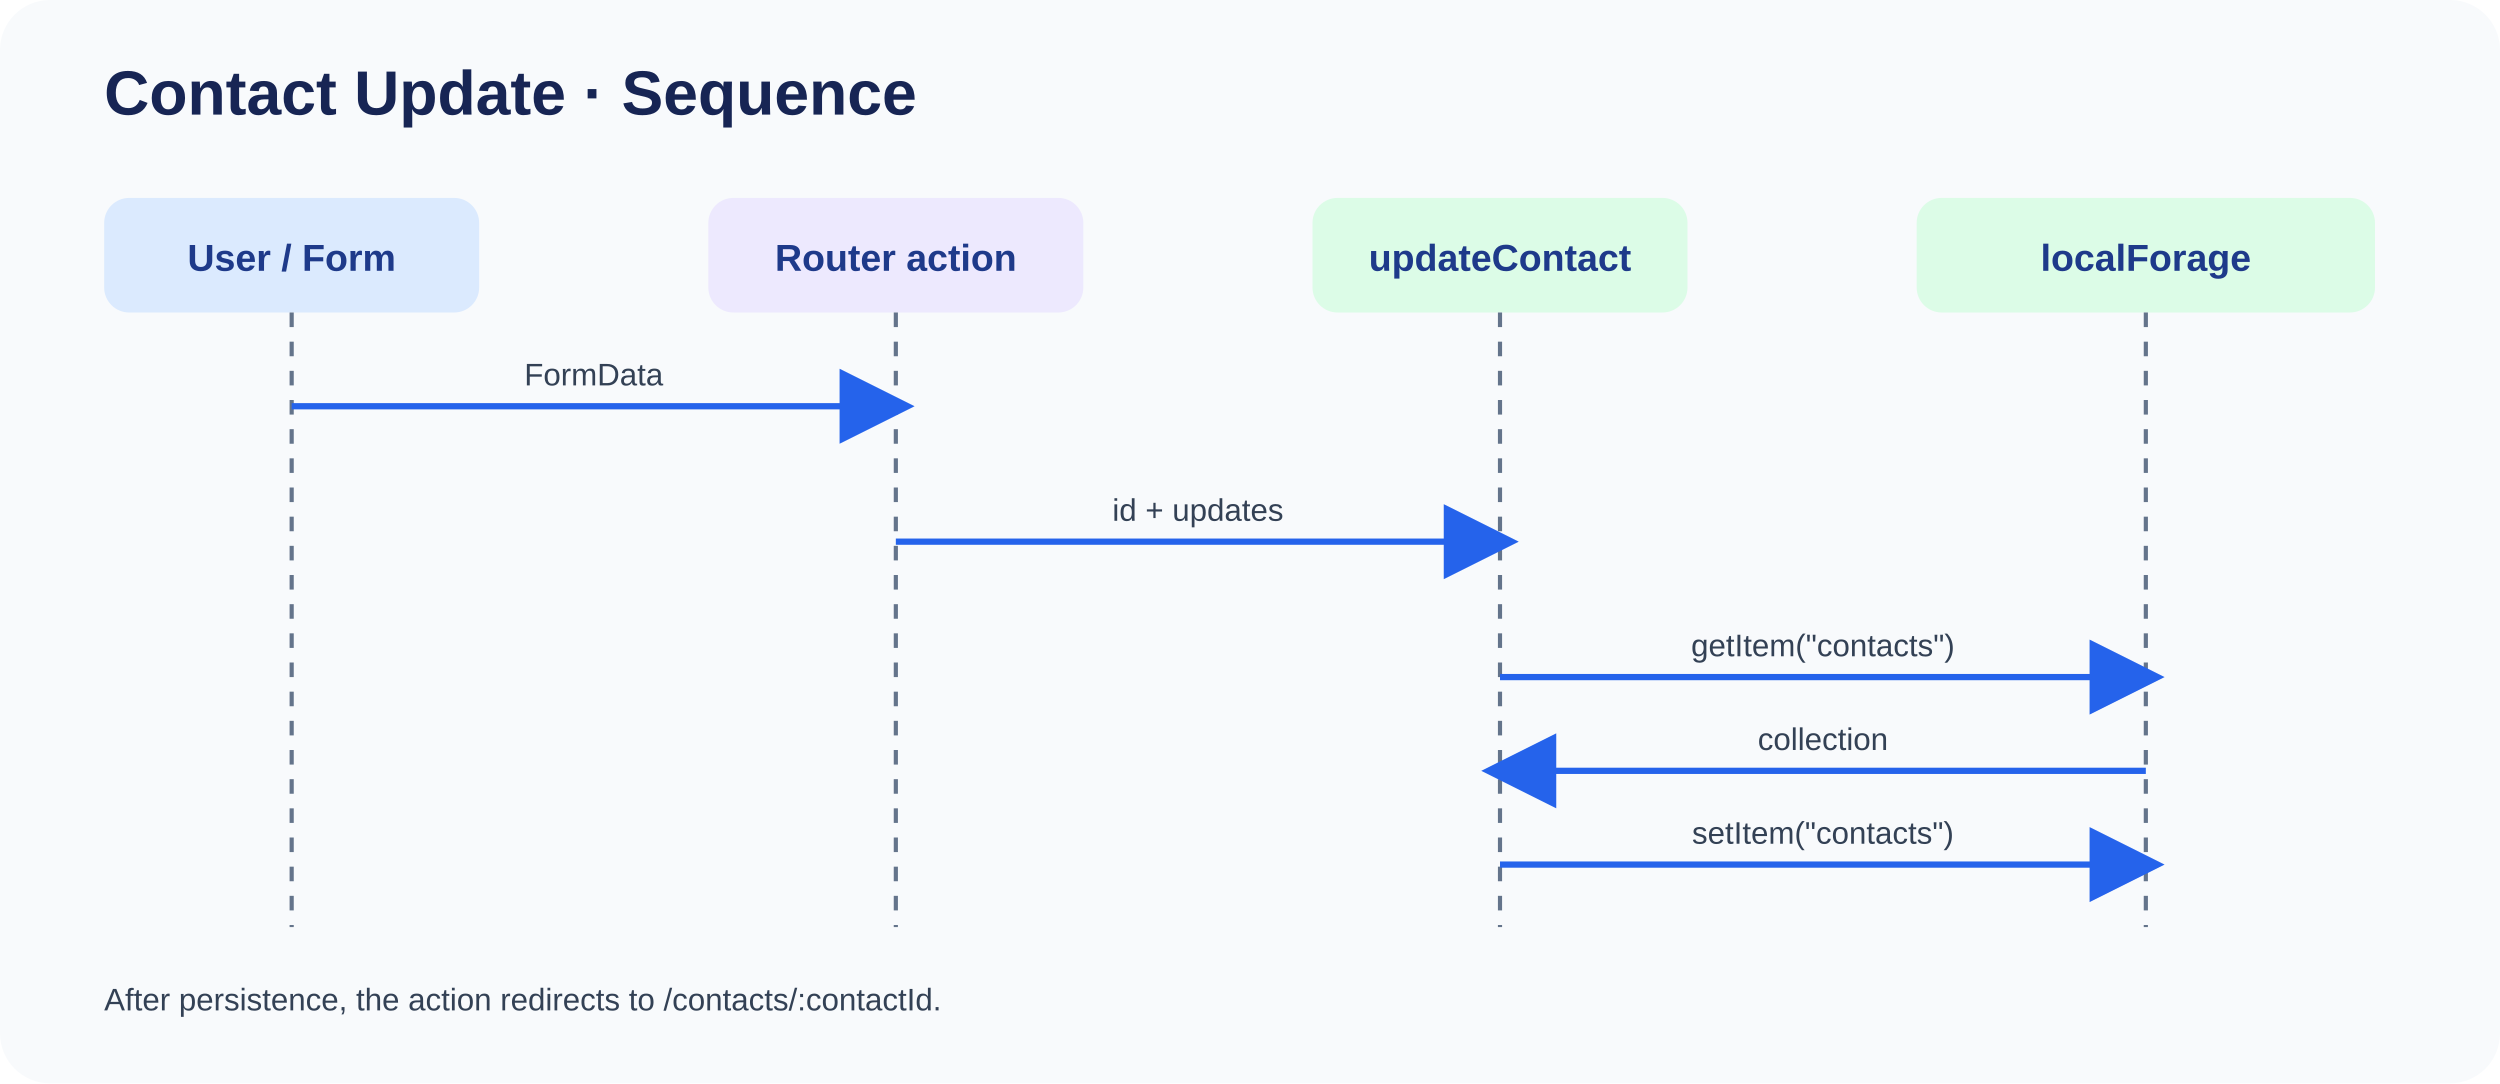
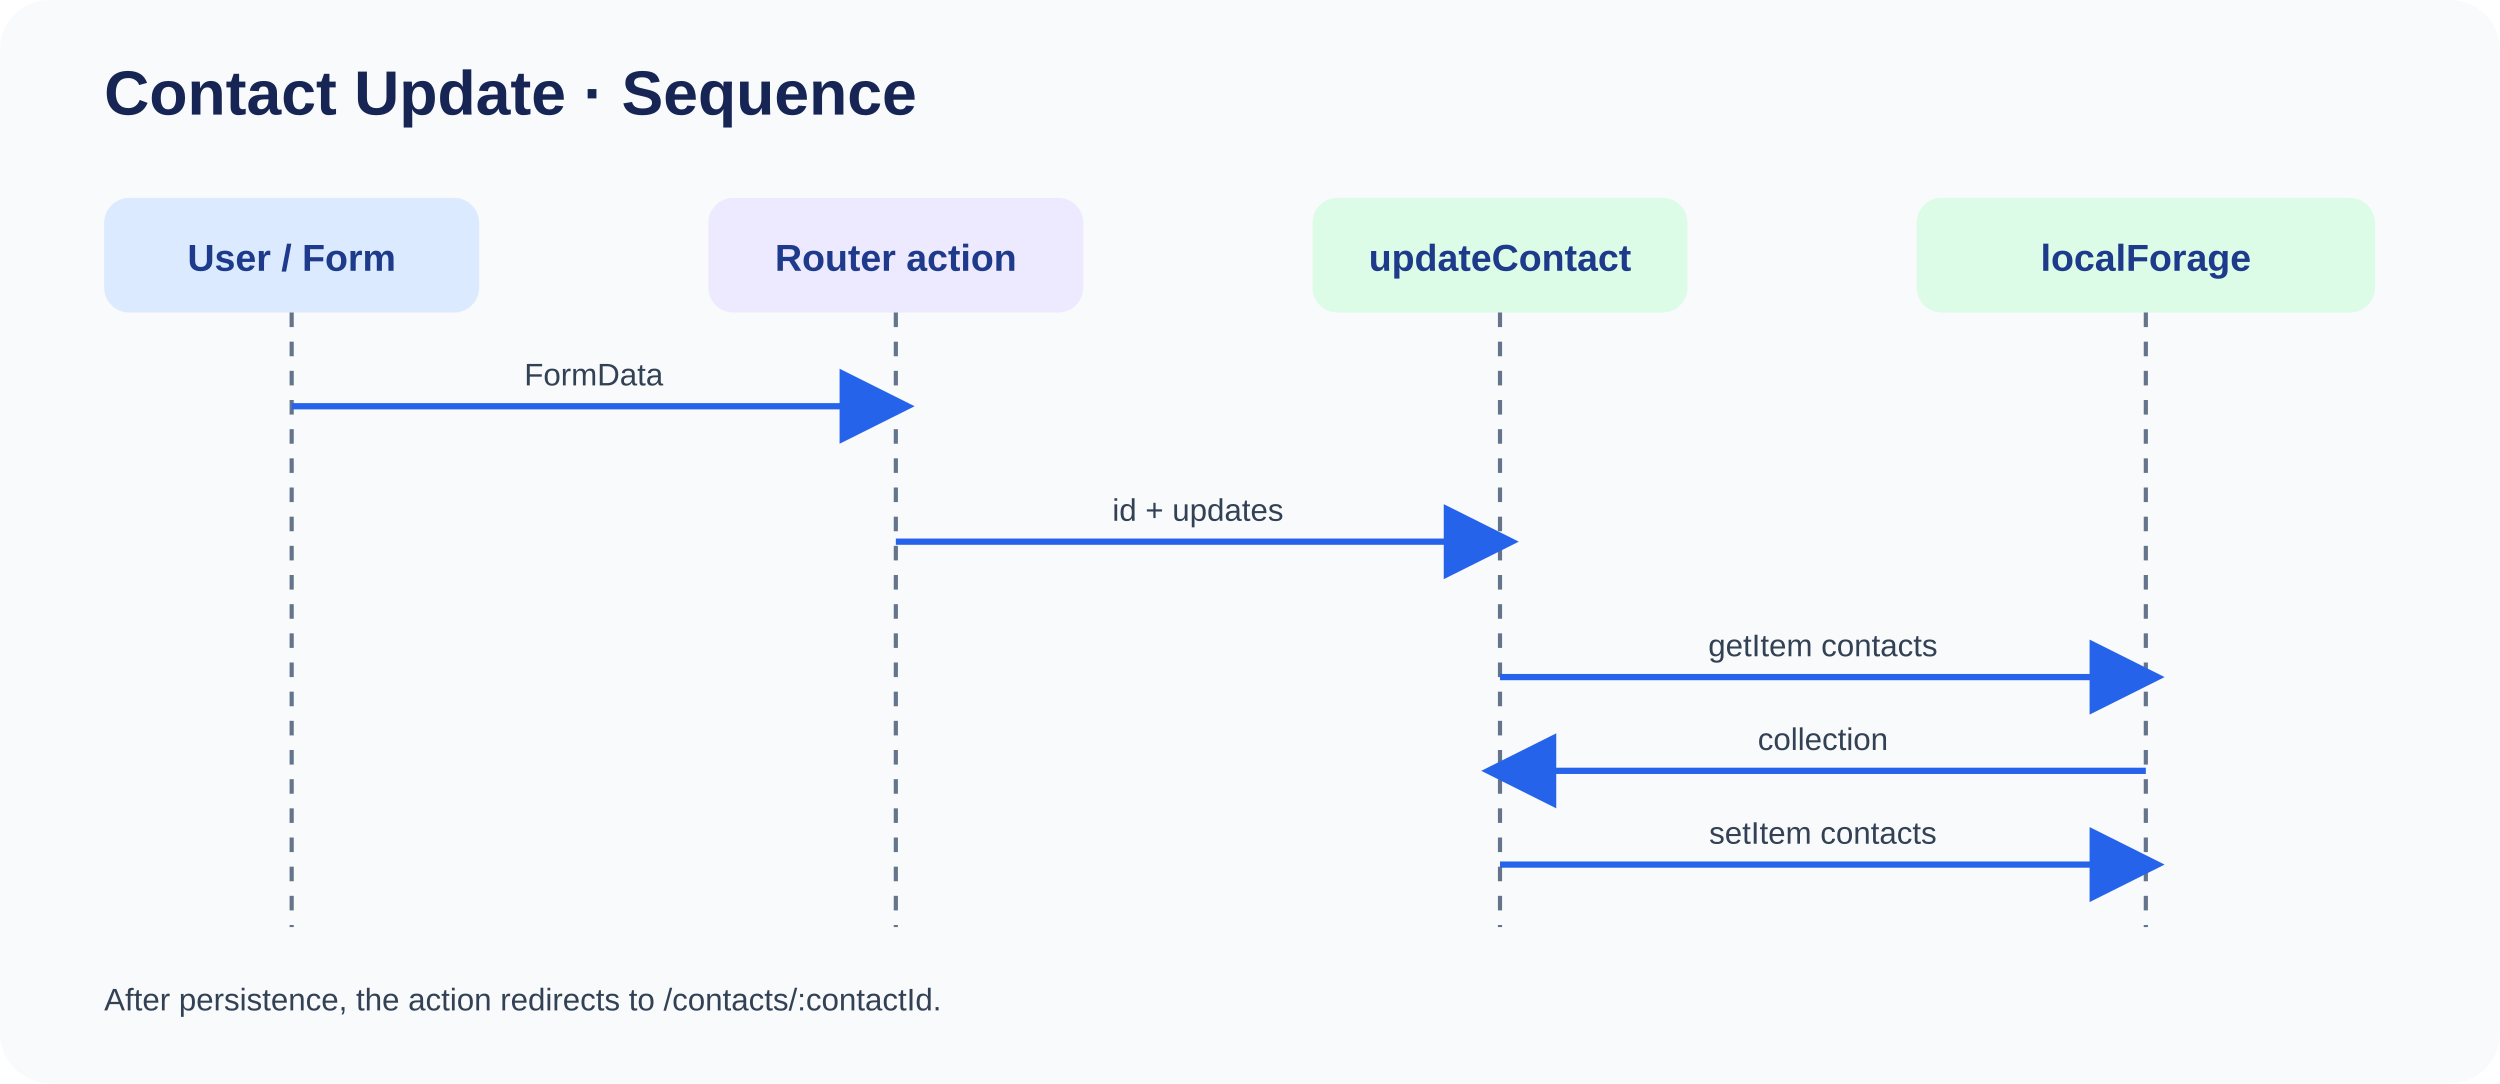
<svg xmlns="http://www.w3.org/2000/svg" width="1200" height="520" viewBox="0 0 1200 520" role="img" aria-labelledby="t d">
  <defs>
    <style>.h{font:700 30px Arial;fill:#172554}.s{font:600 18px Arial;fill:#1e3a8a}.p{font:15px Arial;fill:#334155}.l{stroke:#64748b;stroke-width:2;stroke-dasharray:7 7}.m{stroke:#2563eb;stroke-width:3;fill:none;marker-end:url(#a)}</style>
    <marker id="a" markerWidth="12" markerHeight="12" refX="9" refY="6" orient="auto">
      <path d="M0 0L12 6L0 12z" fill="#2563eb" />
    </marker>
  </defs>
  <rect width="1200" height="520" rx="24" fill="#f8fafc" />
  <text x="50" y="55" class="h">Contact Update · Sequence</text>
  <g>
    <rect x="50" y="95" width="180" height="55" rx="12" fill="#dbeafe" />
    <text x="140" y="130" class="s" text-anchor="middle">User / Form</text>
    <path d="M140 150V445" class="l" />
    <rect x="340" y="95" width="180" height="55" rx="12" fill="#ede9fe" />
    <text x="430" y="130" class="s" text-anchor="middle">Router action</text>
    <path d="M430 150V445" class="l" />
    <rect x="630" y="95" width="180" height="55" rx="12" fill="#dcfce7" />
    <text x="720" y="130" class="s" text-anchor="middle">updateContact</text>
    <path d="M720 150V445" class="l" />
    <rect x="920" y="95" width="220" height="55" rx="12" fill="#dcfce7" />
    <text x="1030" y="130" class="s" text-anchor="middle">localForage</text>
    <path d="M1030 150V445" class="l" />
  </g>
  <path d="M140 195H430" class="m" />
  <text x="285" y="185" class="p" text-anchor="middle">FormData</text>
  <path d="M430 260H720" class="m" />
  <text x="575" y="250" class="p" text-anchor="middle">id + updates</text>
  <path d="M720 325H1030" class="m" />
-   <text x="875" y="315" class="p" text-anchor="middle">getItem("contacts")</text>
+   <text x="875" y="315" class="p" text-anchor="middle">getItem contacts</text>
  <path d="M1030 370H720" class="m" />
  <text x="875" y="360" class="p" text-anchor="middle">collection</text>
  <path d="M720 415H1030" class="m" />
-   <text x="875" y="405" class="p" text-anchor="middle">setItem("contacts")</text>
+   <text x="875" y="405" class="p" text-anchor="middle">setItem contacts</text>
  <text x="50" y="485" class="p">After persistence, the action redirects to /contacts/:contactId.</text>
</svg>
